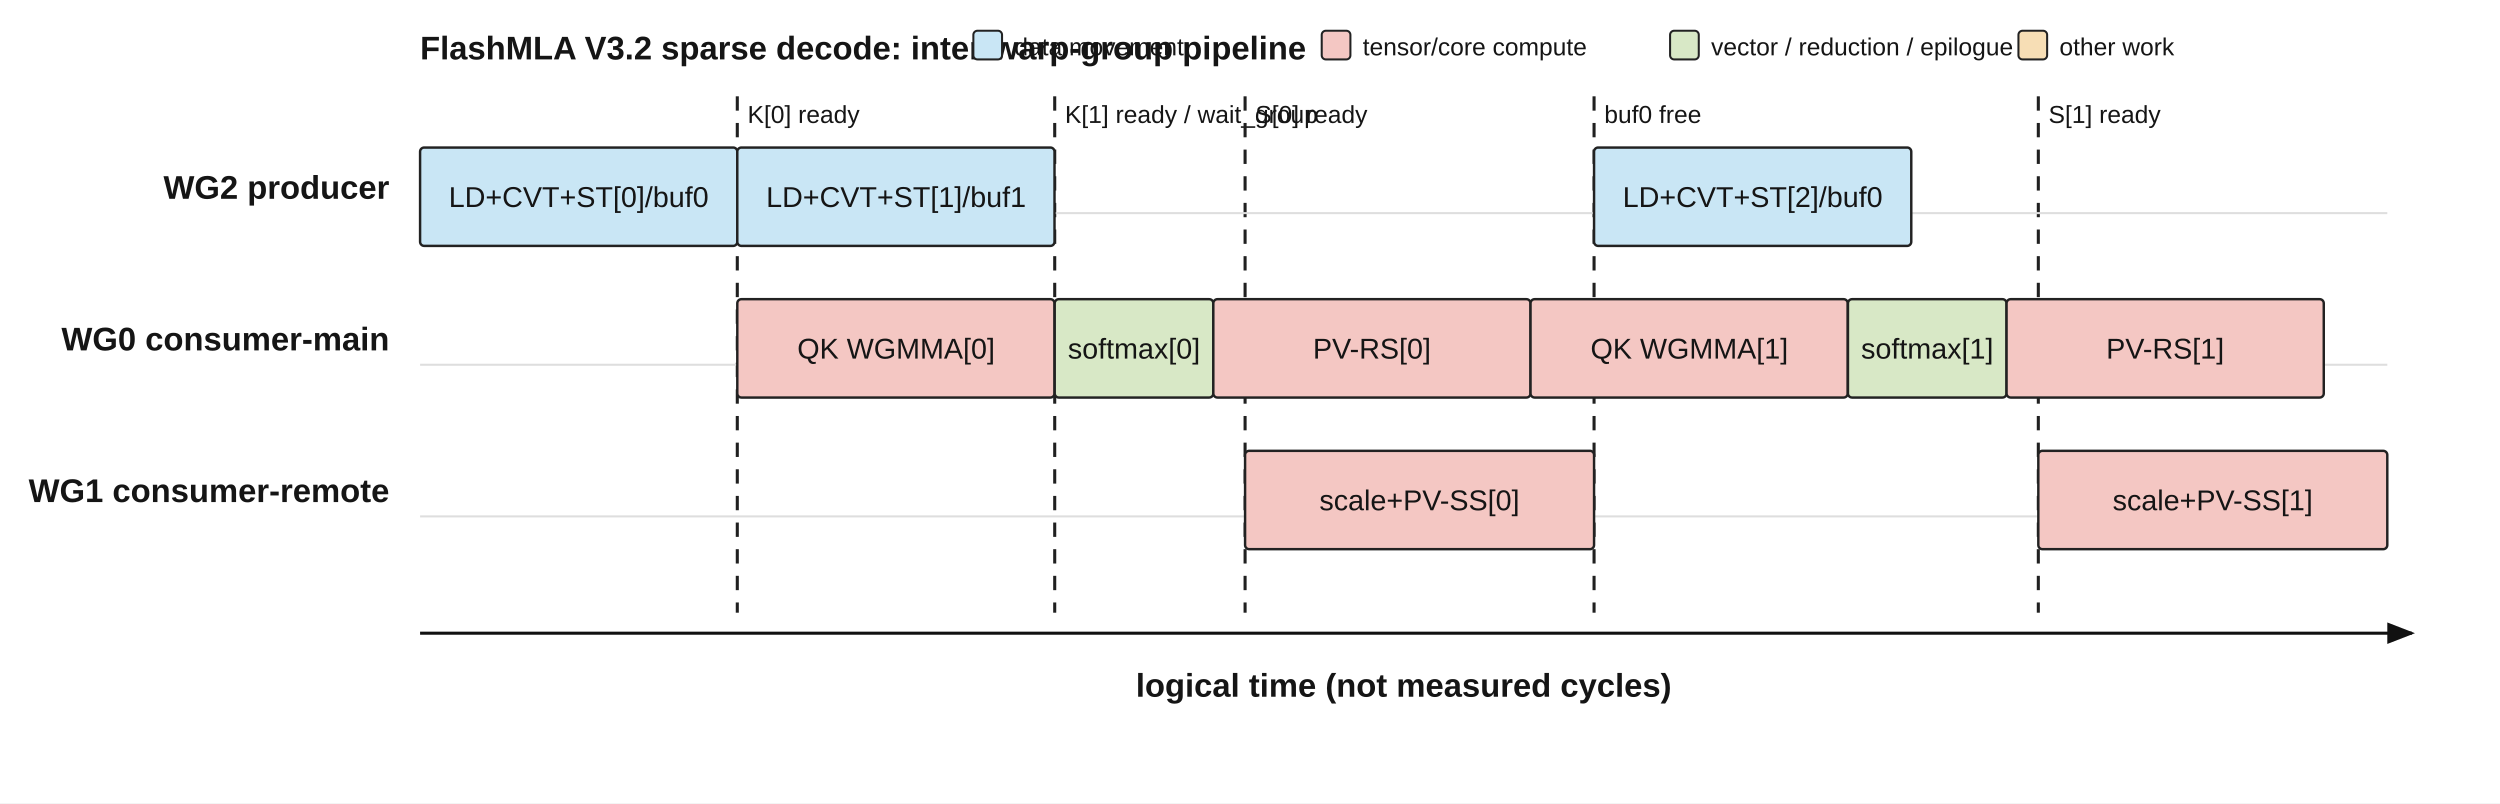
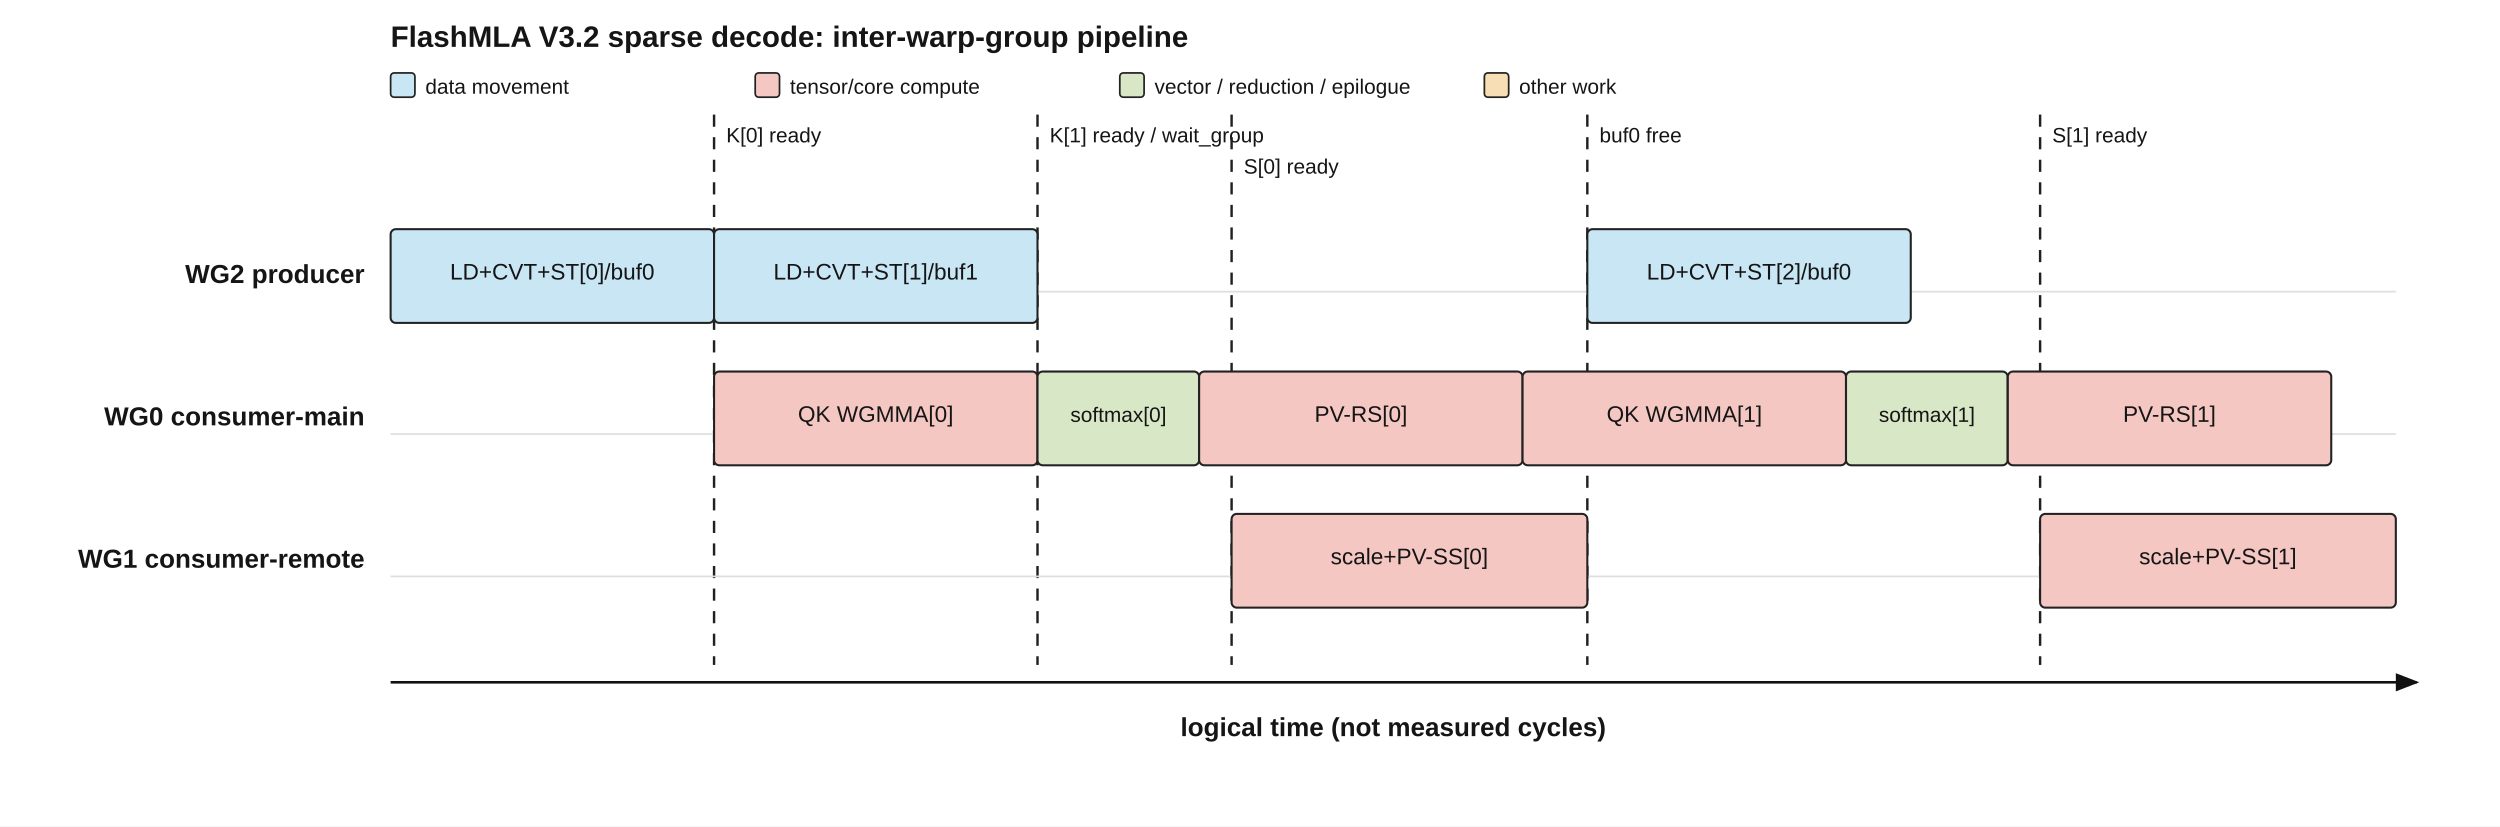
- <svg xmlns="http://www.w3.org/2000/svg" width="1220" height="392" viewBox="0 0 1220 392" role="img">
+ <svg xmlns="http://www.w3.org/2000/svg" width="1440" height="476" viewBox="0 0 1440 476" role="img">
  <defs>
    <marker id="arrow" markerWidth="9" markerHeight="7" refX="8" refY="3.5" orient="auto">
      <path d="M0,0 L9,3.5 L0,7 Z" fill="#111" />
    </marker>
  </defs>
  <rect width="100%" height="100%" fill="white" />
-   <style>text { font-family: Arial, "Microsoft YaHei", sans-serif; fill: #151515; } .label { font-size: 16px; font-weight: 600; } .event { font-size: 14px; } .small { font-size: 12px; } .sync { stroke: #202020; stroke-width: 1.5; stroke-dasharray: 7 6; }</style>
-   <text x="205" y="29" class="label">FlashMLA V3.2 sparse decode: inter-warp-group pipeline</text>
-   <rect x="475" y="15" width="14" height="14" rx="2" fill="#c9e6f5" stroke="#222" />
-   <text x="495" y="27" class="small">data movement</text>
-   <rect x="645" y="15" width="14" height="14" rx="2" fill="#f4c7c3" stroke="#222" />
-   <text x="665" y="27" class="small">tensor/core compute</text>
-   <rect x="815" y="15" width="14" height="14" rx="2" fill="#d8e8c6" stroke="#222" />
-   <text x="835" y="27" class="small">vector / reduction / epilogue</text>
-   <rect x="985" y="15" width="14" height="14" rx="2" fill="#f7deb5" stroke="#222" />
-   <text x="1005" y="27" class="small">other work</text>
-   <line x1="359.8" y1="47" x2="359.8" y2="299" class="sync" />
-   <text x="364.8" y="60" class="small">K[0] ready</text>
-   <line x1="514.7" y1="47" x2="514.7" y2="299" class="sync" />
-   <text x="519.7" y="60" class="small">K[1] ready / wait_group</text>
-   <line x1="607.6" y1="47" x2="607.6" y2="299" class="sync" />
-   <text x="612.6" y="60" class="small">S[0] ready</text>
-   <line x1="777.9" y1="47" x2="777.9" y2="299" class="sync" />
-   <text x="782.9" y="60" class="small">buf0 free</text>
-   <line x1="994.7" y1="47" x2="994.7" y2="299" class="sync" />
-   <text x="999.7" y="60" class="small">S[1] ready</text>
-   <text x="190" y="97" text-anchor="end" class="label">WG2 producer</text>
-   <line x1="205" y1="104" x2="1165" y2="104" stroke="#dedede" />
-   <rect x="205.0" y="72" width="154.8" height="48" rx="2" fill="#c9e6f5" stroke="#222" stroke-width="1.2" />
-   <text x="282.4" y="101" text-anchor="middle" class="event">LD+CVT+ST[0]/buf0</text>
-   <rect x="359.8" y="72" width="154.8" height="48" rx="2" fill="#c9e6f5" stroke="#222" stroke-width="1.2" />
-   <text x="437.3" y="101" text-anchor="middle" class="event">LD+CVT+ST[1]/buf1</text>
-   <rect x="777.9" y="72" width="154.8" height="48" rx="2" fill="#c9e6f5" stroke="#222" stroke-width="1.2" />
-   <text x="855.3" y="101" text-anchor="middle" class="event">LD+CVT+ST[2]/buf0</text>
-   <text x="190" y="171" text-anchor="end" class="label">WG0 consumer-main</text>
-   <line x1="205" y1="178" x2="1165" y2="178" stroke="#dedede" />
-   <rect x="359.8" y="146" width="154.8" height="48" rx="2" fill="#f4c7c3" stroke="#222" stroke-width="1.2" />
-   <text x="437.3" y="175" text-anchor="middle" class="event">QK WGMMA[0]</text>
-   <rect x="514.7" y="146" width="77.4" height="48" rx="2" fill="#d8e8c6" stroke="#222" stroke-width="1.2" />
-   <text x="553.4" y="175" text-anchor="middle" class="event">softmax[0]</text>
-   <rect x="592.1" y="146" width="154.8" height="48" rx="2" fill="#f4c7c3" stroke="#222" stroke-width="1.2" />
-   <text x="669.5" y="175" text-anchor="middle" class="event">PV-RS[0]</text>
-   <rect x="746.9" y="146" width="154.8" height="48" rx="2" fill="#f4c7c3" stroke="#222" stroke-width="1.2" />
-   <text x="824.4" y="175" text-anchor="middle" class="event">QK WGMMA[1]</text>
-   <rect x="901.8" y="146" width="77.4" height="48" rx="2" fill="#d8e8c6" stroke="#222" stroke-width="1.2" />
-   <text x="940.5" y="175" text-anchor="middle" class="event">softmax[1]</text>
-   <rect x="979.2" y="146" width="154.8" height="48" rx="2" fill="#f4c7c3" stroke="#222" stroke-width="1.2" />
-   <text x="1056.6" y="175" text-anchor="middle" class="event">PV-RS[1]</text>
-   <text x="190" y="245" text-anchor="end" class="label">WG1 consumer-remote</text>
-   <line x1="205" y1="252" x2="1165" y2="252" stroke="#dedede" />
-   <rect x="607.6" y="220" width="170.3" height="48" rx="2" fill="#f4c7c3" stroke="#222" stroke-width="1.2" />
-   <text x="692.7" y="249" text-anchor="middle" class="event">scale+PV-SS[0]</text>
-   <rect x="994.7" y="220" width="170.3" height="48" rx="2" fill="#f4c7c3" stroke="#222" stroke-width="1.2" />
-   <text x="1079.8" y="249" text-anchor="middle" class="event">scale+PV-SS[1]</text>
-   <line x1="205" y1="309" x2="1177" y2="309" stroke="#111" stroke-width="1.5" marker-end="url(#arrow)" />
-   <text x="685.0" y="340" text-anchor="middle" class="label">logical time (not measured cycles)</text>
+   <style>text { font-family: Arial, "Microsoft YaHei", sans-serif; fill: #151515; letter-spacing: 0; } .title { font-size: 17px; font-weight: 600; } .label { font-size: 15px; font-weight: 600; } .small { font-size: 12px; } .sync-label { font-size: 12px; } .sync { stroke: #202020; stroke-width: 1.4; stroke-dasharray: 7 6; }</style>
+   <text x="225" y="27" class="title">FlashMLA V3.2 sparse decode: inter-warp-group pipeline</text>
+   <rect x="225" y="42" width="14" height="14" rx="2" fill="#c9e6f5" stroke="#222" />
+   <text x="245" y="54" class="small">data movement</text>
+   <rect x="435" y="42" width="14" height="14" rx="2" fill="#f4c7c3" stroke="#222" />
+   <text x="455" y="54" class="small">tensor/core compute</text>
+   <rect x="645" y="42" width="14" height="14" rx="2" fill="#d8e8c6" stroke="#222" />
+   <text x="665" y="54" class="small">vector / reduction / epilogue</text>
+   <rect x="855" y="42" width="14" height="14" rx="2" fill="#f7deb5" stroke="#222" />
+   <text x="875" y="54" class="small">other work</text>
+   <line x1="411.3" y1="66" x2="411.3" y2="383" class="sync" />
+   <rect x="415.3" y="69" width="76.0" height="17" rx="2" fill="white" fill-opacity="0.94" />
+   <text x="418.3" y="82" text-anchor="start" class="sync-label">K[0] ready</text>
+   <line x1="597.6" y1="66" x2="597.6" y2="383" class="sync" />
+   <rect x="601.6" y="69" width="167.0" height="17" rx="2" fill="white" fill-opacity="0.94" />
+   <text x="604.6" y="82" text-anchor="start" class="sync-label">K[1] ready / wait_group</text>
+   <line x1="709.4" y1="66" x2="709.4" y2="383" class="sync" />
+   <rect x="713.4" y="87" width="76.0" height="17" rx="2" fill="white" fill-opacity="0.94" />
+   <text x="716.4" y="100" text-anchor="start" class="sync-label">S[0] ready</text>
+   <line x1="914.3" y1="66" x2="914.3" y2="383" class="sync" />
+   <rect x="918.3" y="69" width="69.0" height="17" rx="2" fill="white" fill-opacity="0.94" />
+   <text x="921.3" y="82" text-anchor="start" class="sync-label">buf0 free</text>
+   <line x1="1175.1" y1="66" x2="1175.1" y2="383" class="sync" />
+   <rect x="1179.1" y="69" width="76.0" height="17" rx="2" fill="white" fill-opacity="0.94" />
+   <text x="1182.1" y="82" text-anchor="start" class="sync-label">S[1] ready</text>
+   <text x="210" y="163" text-anchor="end" class="label">WG2 producer</text>
+   <line x1="225" y1="168" x2="1380" y2="168" stroke="#dedede" />
+   <clipPath id="event-clip-0">
+     <rect x="228.0" y="135" width="180.3" height="48" rx="1" />
+   </clipPath>
+   <g>
+     <rect x="225.0" y="132" width="186.3" height="54" rx="3" fill="#c9e6f5" stroke="#222" stroke-width="1.2" />
+     <text x="318.1" y="161.0" text-anchor="middle" font-size="13px" clip-path="url(#event-clip-0)">
+       <tspan x="318.1" dy="0">LD+CVT+ST[0]/buf0</tspan>
+     </text>
+   </g>
+   <clipPath id="event-clip-1">
+     <rect x="414.3" y="135" width="180.3" height="48" rx="1" />
+   </clipPath>
+   <g>
+     <rect x="411.3" y="132" width="186.3" height="54" rx="3" fill="#c9e6f5" stroke="#222" stroke-width="1.2" />
+     <text x="504.4" y="161.0" text-anchor="middle" font-size="13px" clip-path="url(#event-clip-1)">
+       <tspan x="504.4" dy="0">LD+CVT+ST[1]/buf1</tspan>
+     </text>
+   </g>
+   <clipPath id="event-clip-2">
+     <rect x="917.3" y="135" width="180.3" height="48" rx="1" />
+   </clipPath>
+   <g>
+     <rect x="914.3" y="132" width="186.3" height="54" rx="3" fill="#c9e6f5" stroke="#222" stroke-width="1.2" />
+     <text x="1007.4" y="161.0" text-anchor="middle" font-size="13px" clip-path="url(#event-clip-2)">
+       <tspan x="1007.4" dy="0">LD+CVT+ST[2]/buf0</tspan>
+     </text>
+   </g>
+   <text x="210" y="245" text-anchor="end" class="label">WG0 consumer-main</text>
+   <line x1="225" y1="250" x2="1380" y2="250" stroke="#dedede" />
+   <clipPath id="event-clip-3">
+     <rect x="414.3" y="217" width="180.3" height="48" rx="1" />
+   </clipPath>
+   <g>
+     <rect x="411.3" y="214" width="186.3" height="54" rx="3" fill="#f4c7c3" stroke="#222" stroke-width="1.2" />
+     <text x="504.4" y="243.0" text-anchor="middle" font-size="13px" clip-path="url(#event-clip-3)">
+       <tspan x="504.4" dy="0">QK WGMMA[0]</tspan>
+     </text>
+   </g>
+   <clipPath id="event-clip-4">
+     <rect x="600.6" y="217" width="87.1" height="48" rx="1" />
+   </clipPath>
+   <g>
+     <rect x="597.6" y="214" width="93.1" height="54" rx="3" fill="#d8e8c6" stroke="#222" stroke-width="1.2" />
+     <text x="644.2" y="243.0" text-anchor="middle" font-size="12px" clip-path="url(#event-clip-4)">
+       <tspan x="644.2" dy="0">softmax[0]</tspan>
+     </text>
+   </g>
+   <clipPath id="event-clip-5">
+     <rect x="693.7" y="217" width="180.3" height="48" rx="1" />
+   </clipPath>
+   <g>
+     <rect x="690.7" y="214" width="186.3" height="54" rx="3" fill="#f4c7c3" stroke="#222" stroke-width="1.2" />
+     <text x="783.9" y="243.0" text-anchor="middle" font-size="13px" clip-path="url(#event-clip-5)">
+       <tspan x="783.9" dy="0">PV-RS[0]</tspan>
+     </text>
+   </g>
+   <clipPath id="event-clip-6">
+     <rect x="880.0" y="217" width="180.3" height="48" rx="1" />
+   </clipPath>
+   <g>
+     <rect x="877.0" y="214" width="186.3" height="54" rx="3" fill="#f4c7c3" stroke="#222" stroke-width="1.2" />
+     <text x="970.2" y="243.0" text-anchor="middle" font-size="13px" clip-path="url(#event-clip-6)">
+       <tspan x="970.2" dy="0">QK WGMMA[1]</tspan>
+     </text>
+   </g>
+   <clipPath id="event-clip-7">
+     <rect x="1066.3" y="217" width="87.1" height="48" rx="1" />
+   </clipPath>
+   <g>
+     <rect x="1063.3" y="214" width="93.1" height="54" rx="3" fill="#d8e8c6" stroke="#222" stroke-width="1.2" />
+     <text x="1109.9" y="243.0" text-anchor="middle" font-size="12px" clip-path="url(#event-clip-7)">
+       <tspan x="1109.9" dy="0">softmax[1]</tspan>
+     </text>
+   </g>
+   <clipPath id="event-clip-8">
+     <rect x="1159.5" y="217" width="180.3" height="48" rx="1" />
+   </clipPath>
+   <g>
+     <rect x="1156.5" y="214" width="186.3" height="54" rx="3" fill="#f4c7c3" stroke="#222" stroke-width="1.2" />
+     <text x="1249.6" y="243.0" text-anchor="middle" font-size="13px" clip-path="url(#event-clip-8)">
+       <tspan x="1249.6" dy="0">PV-RS[1]</tspan>
+     </text>
+   </g>
+   <text x="210" y="327" text-anchor="end" class="label">WG1 consumer-remote</text>
+   <line x1="225" y1="332" x2="1380" y2="332" stroke="#dedede" />
+   <clipPath id="event-clip-9">
+     <rect x="712.4" y="299" width="198.9" height="48" rx="1" />
+   </clipPath>
+   <g>
+     <rect x="709.4" y="296" width="204.9" height="54" rx="3" fill="#f4c7c3" stroke="#222" stroke-width="1.2" />
+     <text x="811.8" y="325.0" text-anchor="middle" font-size="13px" clip-path="url(#event-clip-9)">
+       <tspan x="811.8" dy="0">scale+PV-SS[0]</tspan>
+     </text>
+   </g>
+   <clipPath id="event-clip-10">
+     <rect x="1178.1" y="299" width="198.9" height="48" rx="1" />
+   </clipPath>
+   <g>
+     <rect x="1175.1" y="296" width="204.9" height="54" rx="3" fill="#f4c7c3" stroke="#222" stroke-width="1.2" />
+     <text x="1277.5" y="325.0" text-anchor="middle" font-size="13px" clip-path="url(#event-clip-10)">
+       <tspan x="1277.5" dy="0">scale+PV-SS[1]</tspan>
+     </text>
+   </g>
+   <line x1="225" y1="393" x2="1392" y2="393" stroke="#111" stroke-width="1.5" marker-end="url(#arrow)" />
+   <text x="802.5" y="424" text-anchor="middle" class="label">logical time (not measured cycles)</text>
</svg>
